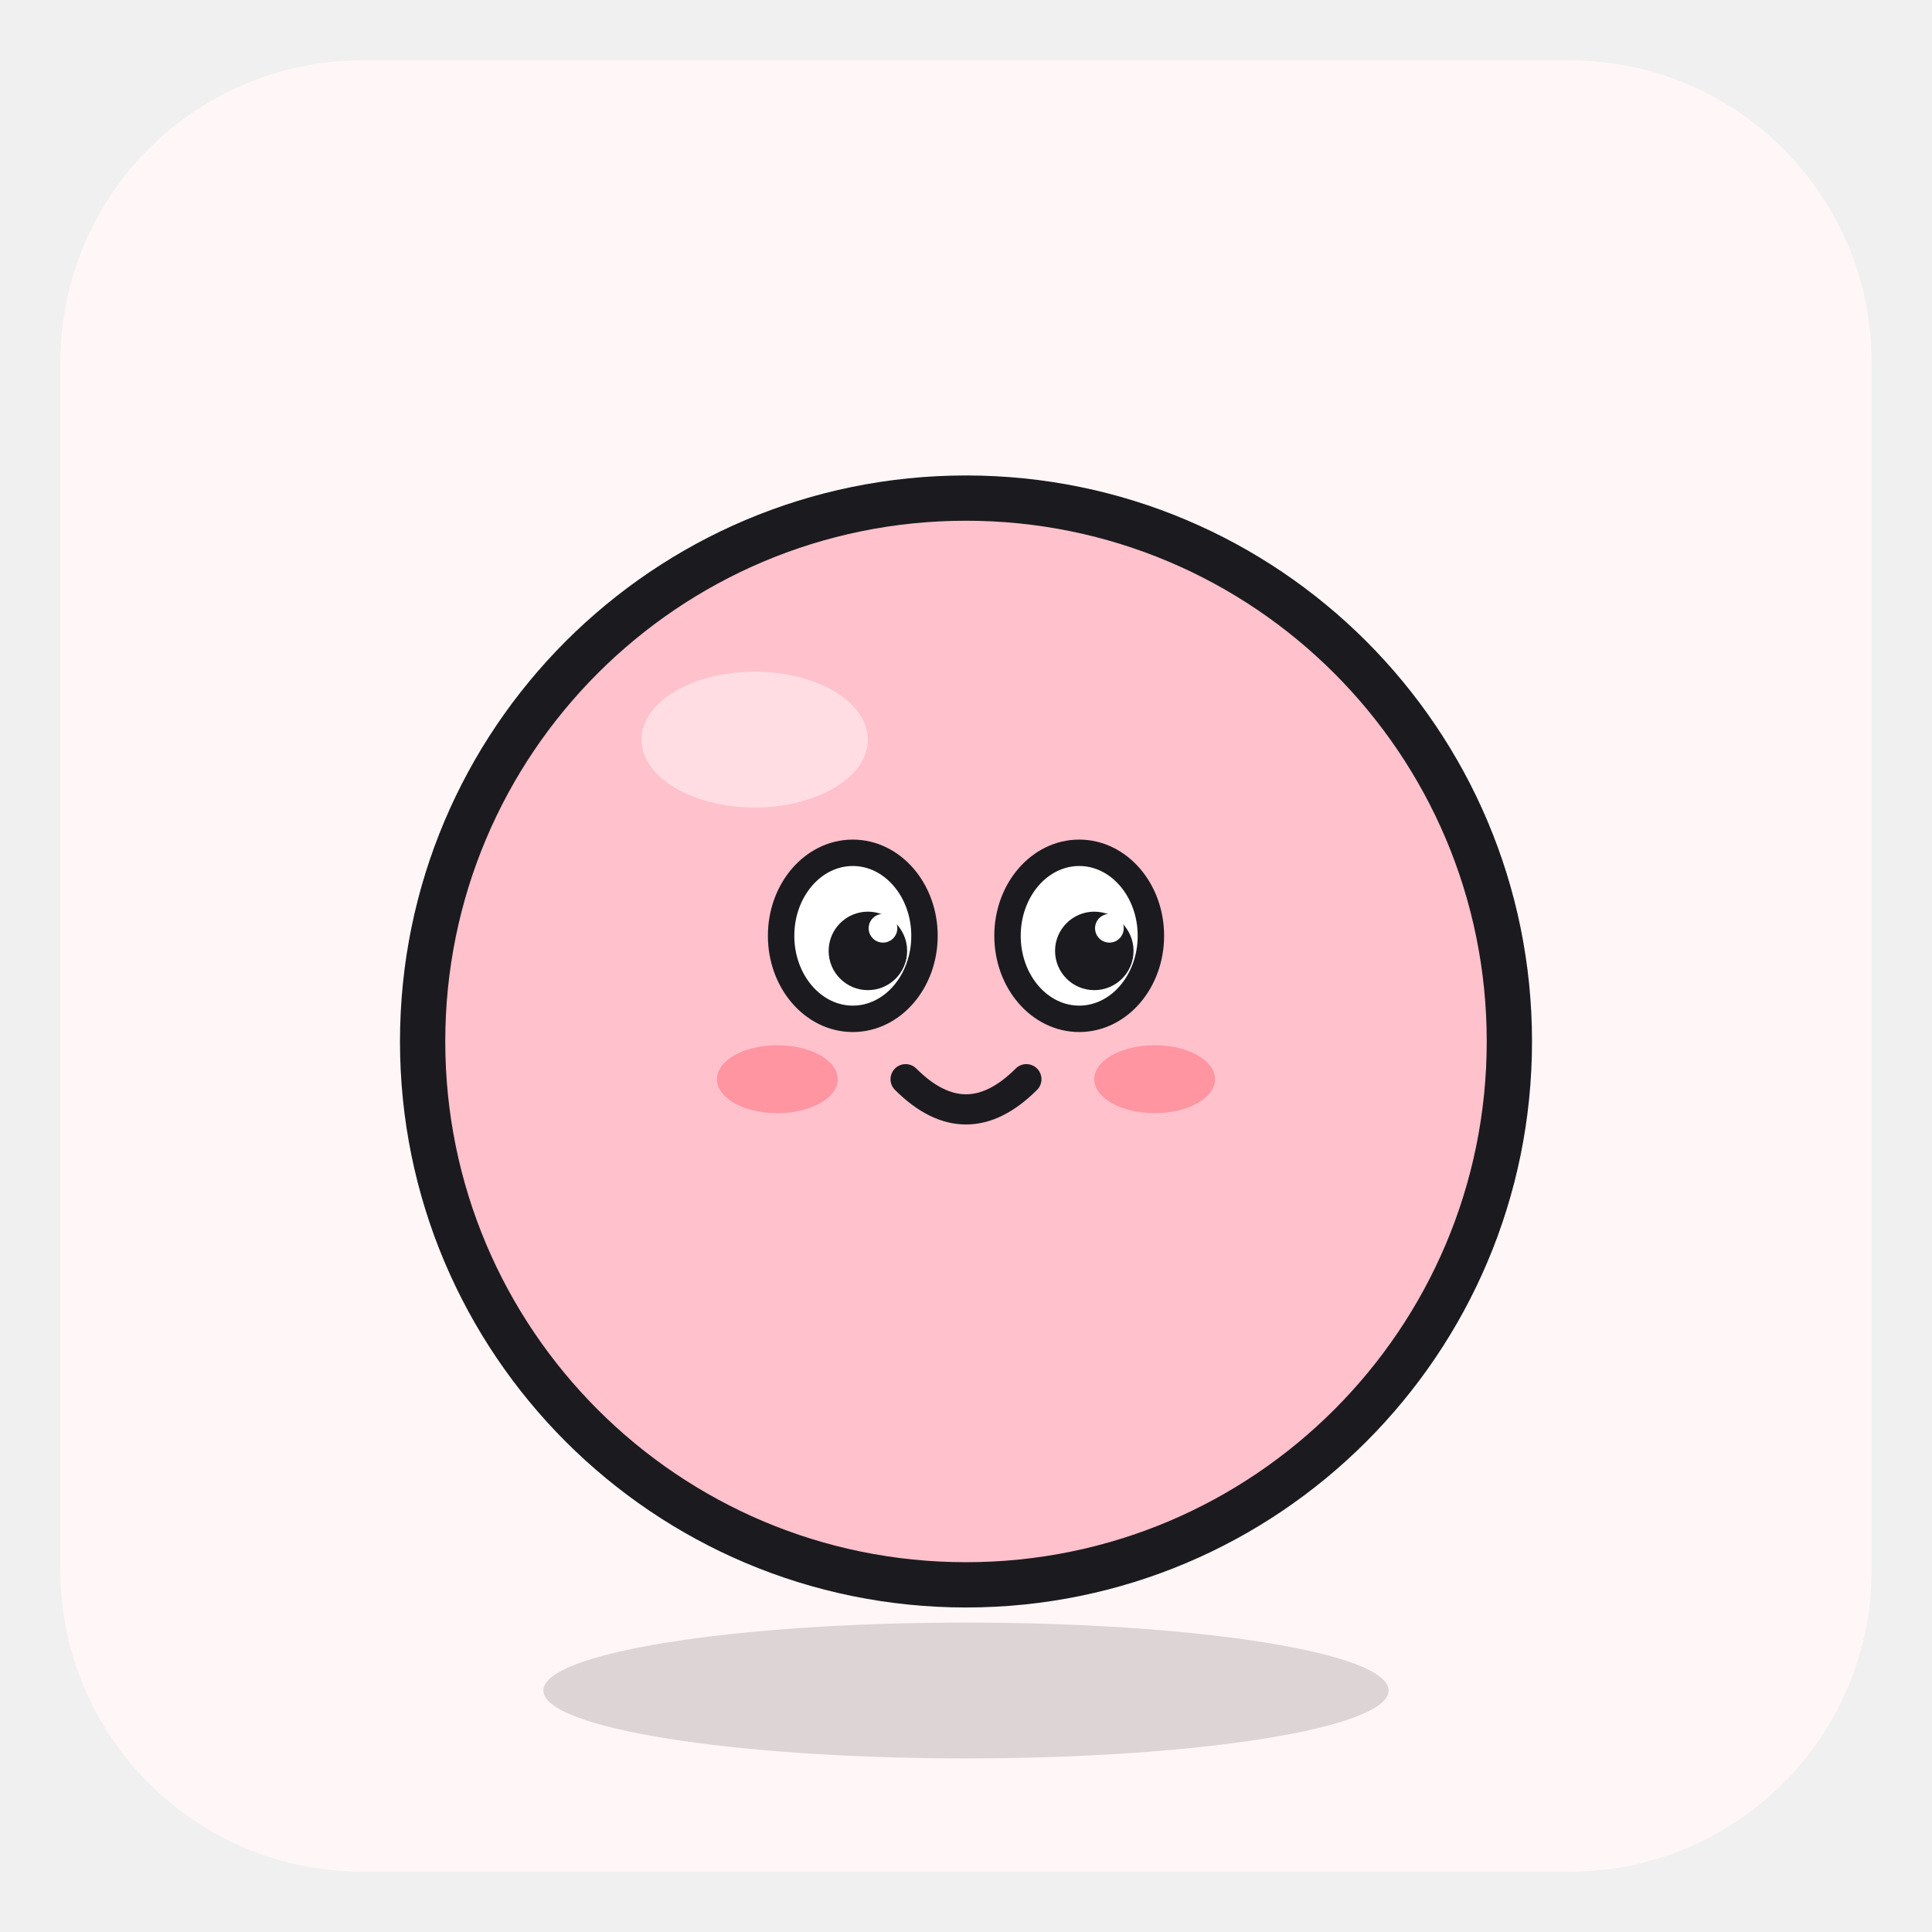
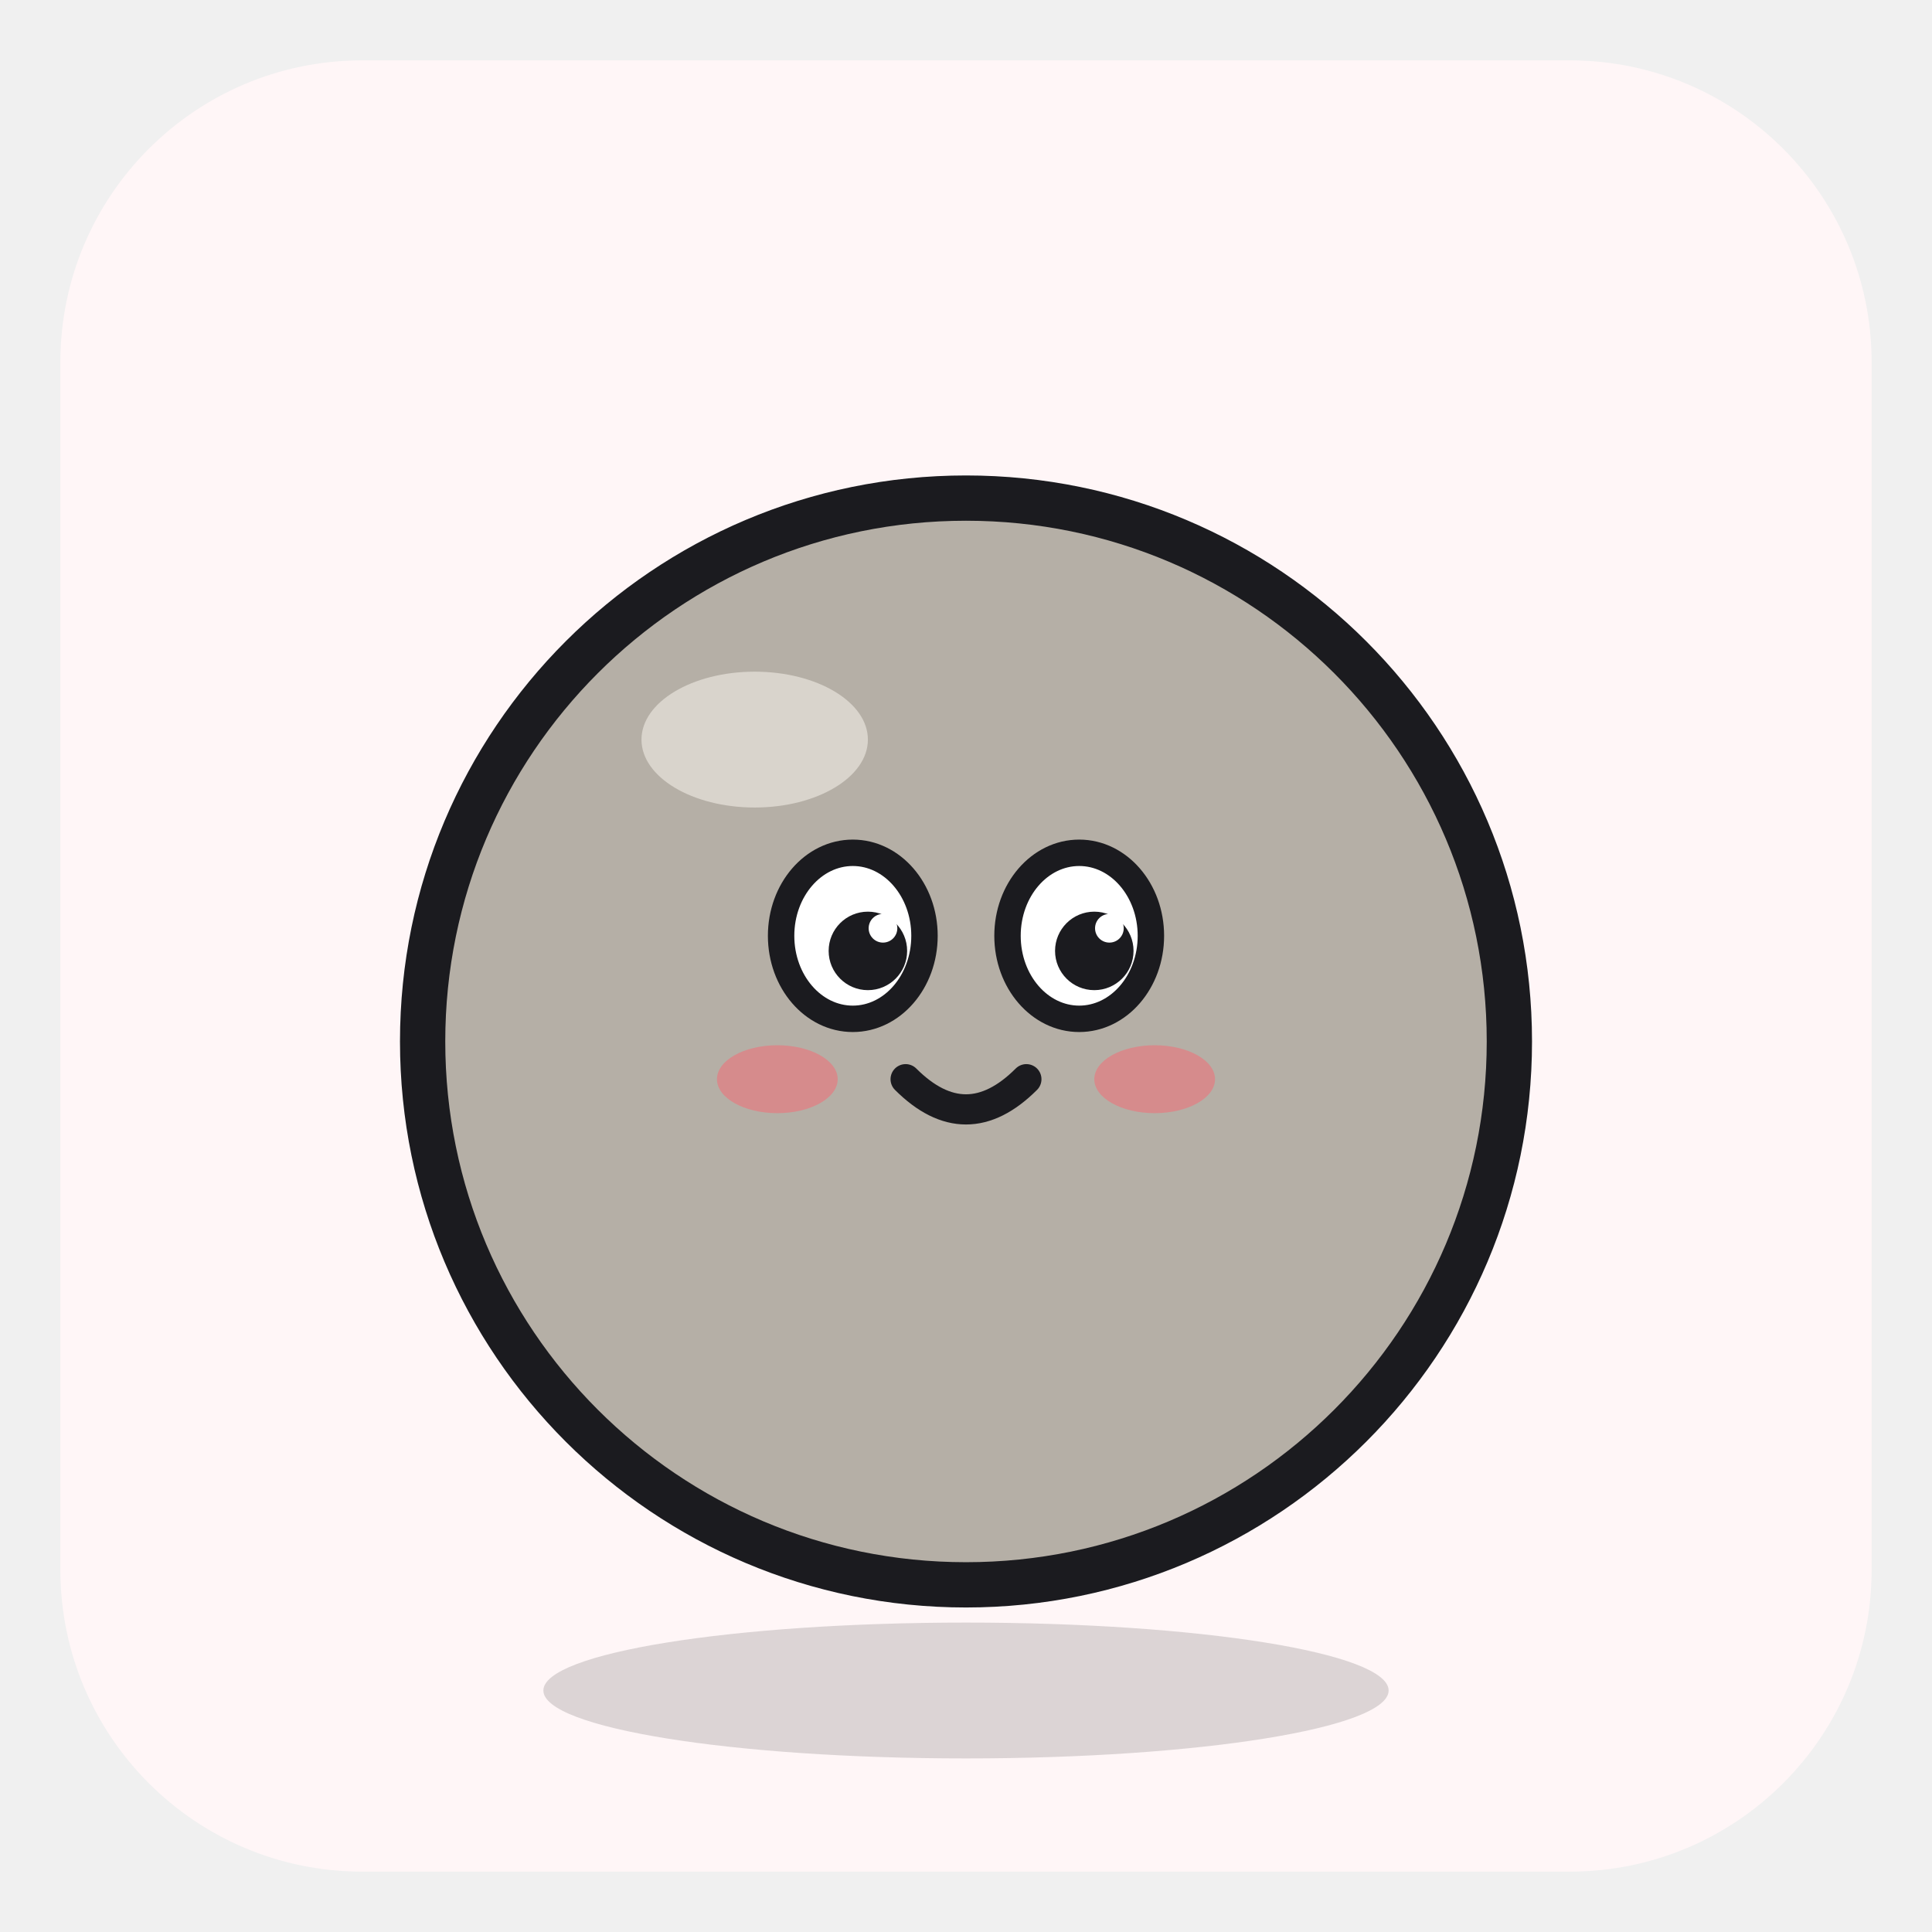
<svg xmlns="http://www.w3.org/2000/svg" viewBox="0 0 256 256" role="img" aria-labelledby="t">
  <rect x="8" y="8" width="240" height="240" rx="40" fill="#FFF6F7" />
  <ellipse cx="128" cy="224" rx="56" ry="9" fill="#000" opacity="0.14" />
  <g stroke="#1B1B1F" stroke-width="6" stroke-linejoin="round" stroke-linecap="round">
-     <circle cx="128" cy="138" r="72" fill="#FFC1CC" />
+     <circle cx="128" cy="138" r="72" fill="#B5AFA6" />
  </g>
-   <ellipse cx="100" cy="98" rx="15" ry="9" fill="#FFDDE3" />
+   <ellipse cx="100" cy="98" rx="15" ry="9" fill="#D9D4CC" />
  <ellipse cx="103" cy="143" rx="8" ry="4.5" fill="#FF5F6D" opacity="0.45" />
  <ellipse cx="153" cy="143" rx="8" ry="4.5" fill="#FF5F6D" opacity="0.45" />
  <g stroke="#1B1B1F" stroke-width="3.5">
    <ellipse cx="113" cy="124" rx="9.5" ry="11" fill="#FFFFFF" />
    <ellipse cx="143" cy="124" rx="9.5" ry="11" fill="#FFFFFF" />
  </g>
  <circle cx="115" cy="126" r="5.2" fill="#1B1B1F" />
  <circle cx="145" cy="126" r="5.2" fill="#1B1B1F" />
  <circle cx="117" cy="123" r="1.9" fill="#FFFFFF" />
  <circle cx="147" cy="123" r="1.9" fill="#FFFFFF" />
  <path d="M120 143 Q128 151 136 143" stroke="#1B1B1F" stroke-width="4" stroke-linecap="round" fill="none" />
</svg>
